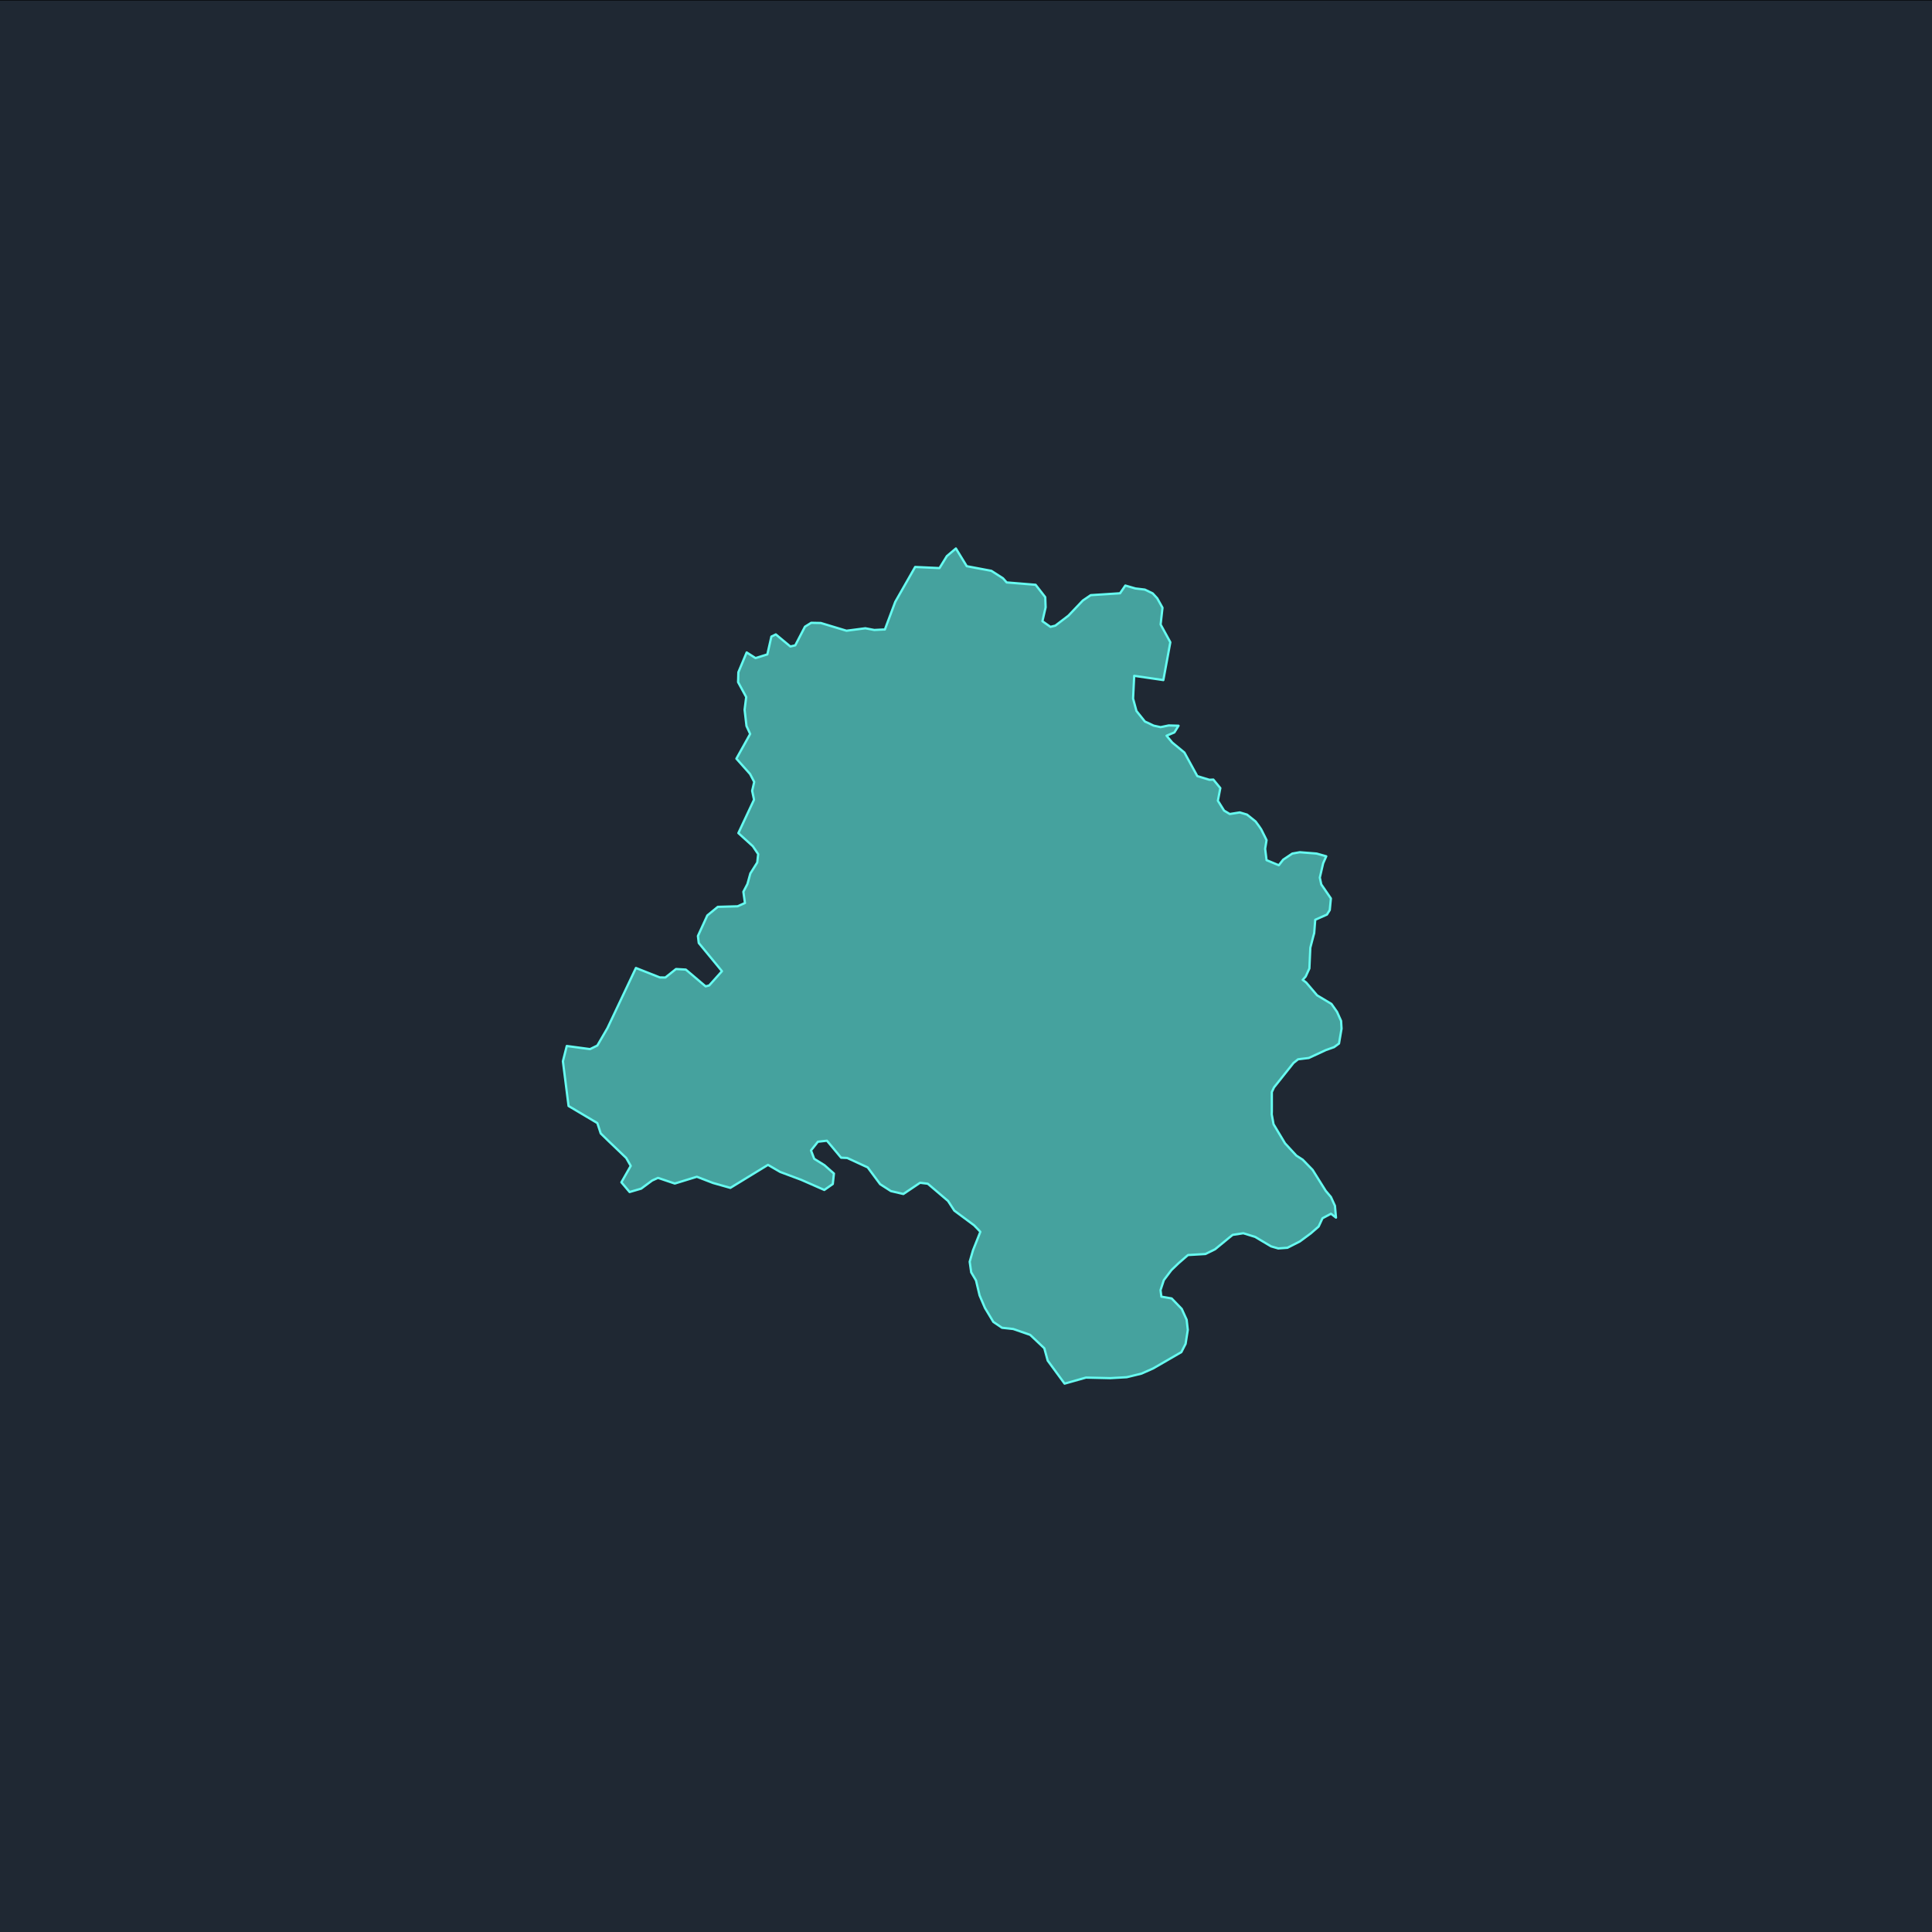
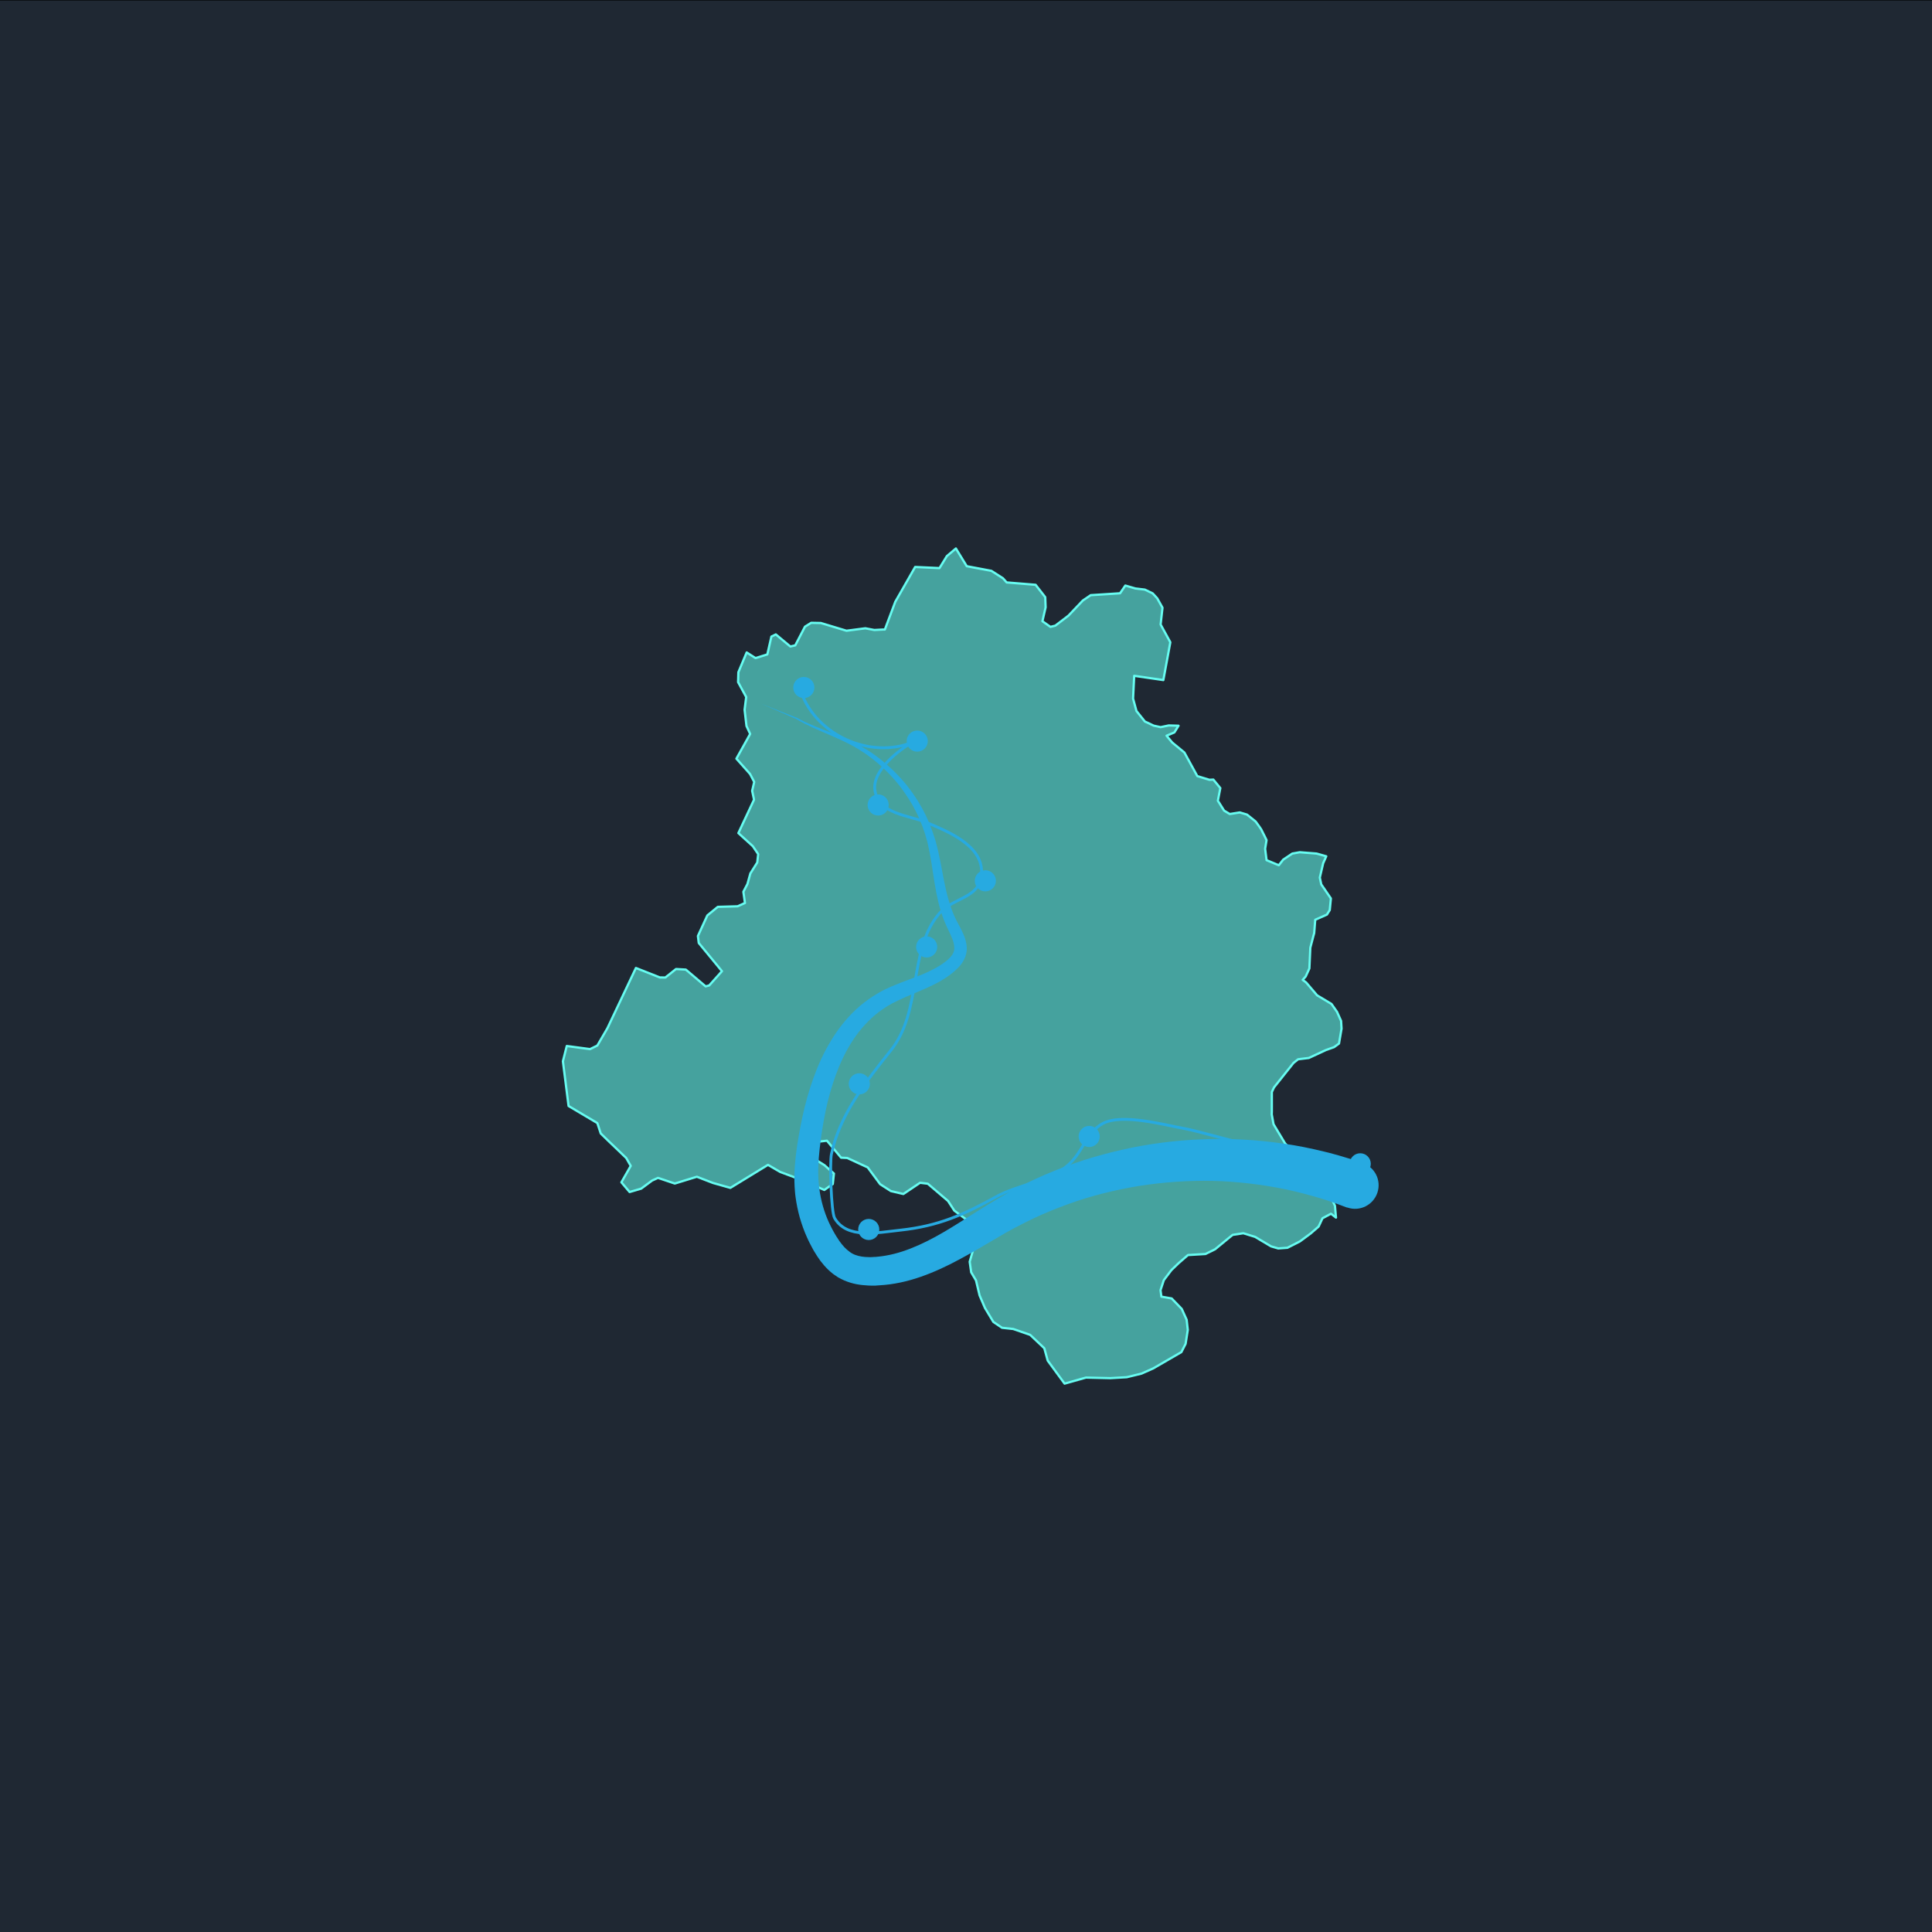
<svg xmlns="http://www.w3.org/2000/svg" version="1.1" id="Layer_1" x="0px" y="0px" width="2048px" height="2048px" viewBox="0 0 2048 2048" style="enable-background:new 0 0 2048 2048;" xml:space="preserve">
  <style type="text/css">
	.st0{fill:none;}
- 	.st1{fill:#1f2833;stroke:#000000;stroke-linecap:round;stroke-linejoin:round;stroke-miterlimit:10;}
- 	.st2{fill:#45a29e;stroke:#66fcf1;stroke-width:2.4;stroke-linecap:round;stroke-linejoin:round;stroke-miterlimit:10;}
- 	.st3{display:none;}
- 	
- 		.st4{display:inline;fill:#27AAE1;stroke:#27AAE1;stroke-width:2.4;stroke-linecap:round;stroke-linejoin:round;stroke-miterlimit:10;}
- 	.st5{display:inline;fill:none;stroke:#27AAE1;stroke-width:3;stroke-linecap:round;stroke-linejoin:round;stroke-miterlimit:10;}
+ 	.st1{fill:#1F2833;stroke:#000000;stroke-linecap:round;stroke-linejoin:round;stroke-miterlimit:10;}
+ 	.st2{fill:#45A29E;stroke:#66FCF1;stroke-width:2.4;stroke-linecap:round;stroke-linejoin:round;stroke-miterlimit:10;}
+ 	.st3{fill:#27AAE1;stroke:#27AAE1;stroke-width:2.4;stroke-linecap:round;stroke-linejoin:round;stroke-miterlimit:10;}
+ 	.st4{fill:#27AAE1;}
+ 	.st5{fill:none;stroke:#27AAE1;stroke-width:3;stroke-linecap:round;stroke-linejoin:round;stroke-miterlimit:10;}
</style>
  <g>
    <rect id="canvas_background" x="-1" y="-1" class="st0" width="582" height="402" />
  </g>
  <g>
    <rect id="XMLID_22_" x="-16" class="st1" width="2085" height="2064.5" />
    <path id="XMLID_19_" class="st2" d="M1348.2,1157.6l2.3-4.9l20.8-26.1l0.6-0.4l4.1-3.3l11.4-1.4l18.1-8.4l8.7-3.1l5.2-3.8l2.7-15.8   l-0.5-8.2l-4.3-9.6l-5.9-8.4l-8-4.8l-7.2-4.3l-11.6-13.6l-3.7-2.8l3.2-3.6l3.9-8.5l1-22l3.2-12.2l0.9-3.2l1.1-14.2l12.4-5.5l3-4.8   l1.2-12.3l-1.7-2.5l-8.5-12.4l-1.5-7v-0.4l3.5-15l3.3-7.4l-10.3-2.9l-17.8-1.4l-7.9,1.4l-9.7,6.5l-4.6,5.9l-13-5.4l-1.5-12.1   l1.5-9.1l-1.2-2.5l-4.5-9l-2.1-3.1l-3.8-5.2l-9.1-7.3l-7.7-2.3l-10.6,1.7l-6-3.6l-6.6-10.5l2.6-13.4l-7.4-9l-4.2,0.2l-12.8-3.9   l-13.7-25l-12.9-10.6l-6-7.2l8.3-3.5l4.4-7.1l-10.4-0.3l-8.6,1.8l-7.4-1.6l-6-2.9l-3.2-1.4l-0.1-0.1l-8.9-11.1l-3.6-13.2l1.2-24.1   l30.9,4.5l7.4-40.1l-10.3-18.8l2-17.8l-5.6-10l-4.8-5.2l-8.3-4l-10-1.2l-10.7-3.1l-5.6,8.2l-31.1,2l-8.4,5.7l-15.2,16l-13.9,10.6   l-5.2,1.3l-8.5-6l3.4-14.7L1108,633l-10.2-13.1l-30.7-2.5l-3.9-4.4l-12.3-7.9l-26.1-4.9l-11.5-18.8l-9.6,8.1l-7.8,12.7l-25.8-1.2   L949,638l-11,29.3h-1.5l-9.7,0.5l-9.5-1.8l-20,2.6l-27.2-8.2l-10.2-0.2l-6.6,4.1L843,684.1l-5.2,1.2l-15.4-12.8l-4.7,2.3l-4.3,18.9   l-12.5,3.9l-9.4-6l-8.8,21l-0.3,10.5l8.6,15.8l-1.4,11l-0.3,2.5l2,17.2l3.9,8.4l-6,10.8l-8.6,15.4l14.5,16.3l4.4,8.4l-2.2,9.4   l2,9.4l-16.6,35.4L798,897l5.7,8.4l-1,8.9l-7.3,11.6l-3.1,11.2l-4.3,8.2l1.5,10.7l0.2,1.2l-7.8,3.5l-21,0.6l-11.1,9.1l-10,21.8   l0.9,7.4l24.6,29.9l-13.5,15.1l-3.8,1l-21-17.8l-10.4-0.6l-11.3,9l-5.9-0.1l-25.3-10l-30.2,63.8l-10.7,18.4l-7.7,3.8l-24.7-3.3   l-4.1,16.2l6,47.4l30.5,18.1l3.6,11l8,7.8l19,18.2l4.8,8.4l-9.9,17.4l8.7,10.3l12.3-3.6l11.6-8.6l6.2-2.8l17.8,6l23.4-7.2l17.1,6.6   l18.4,5.2l39.9-24.4l12.9,7.5l22.2,8.3l24.6,10.8l9-6.3l1.2-11.1l-10.1-8.9l-10.8-6.7l-3.4-8.9l7.3-9.2l7.8-0.9l1.8-0.2l15,18   l6.5,0.3l21.7,10l13.2,17.8l11.4,7.3l13.2,3.1l17.7-11.9l8.2,1l20.9,17.8l0.5,0.4l6.7,10.3l21,15.6l5.9,6.1l0.7,0.8l-7.8,19.6   l-3.5,12.1l1.6,11.2l5.1,8.6l3.8,15.9l5.7,13.3l8.9,14.8l9.2,6.2l11.9,1.3l17.9,6.2l15,14.2l3.6,13.1l17.9,24.4l22.7-6.4l25.7,0.6   l17.5-1l15.6-3.8l12.4-5.5l29.9-17.3l4.5-8.8l2.3-14.7l-1.2-10.8l-5.2-11.5l-10.7-11.1l-10.9-1.9l-0.9-6.9l0.3-0.9l3.2-9.7l7.4-9.8   l0.9-1.1l7.3-7l10-8.7l18.5-1.1l10.2-5l15.2-12.5l3.5-2.8l11.3-1.7l12.6,3.9l8,4.8l8.8,5.2l7.6,2.2l9.7-0.7l13.2-6.7l11.5-8.5   l8.4-7.3l4.1-8.8l9-4.8l5.3,4.1l-1.1-12.5l-4.3-9.4l-5.5-6.5l-7.9-12.6l-6-9.6l-10.5-10.8l-6.7-4.3l-12-13l-12.2-20.3l-1.9-10.4   l0.1-3.4L1348.2,1157.6L1348.2,1157.6z" />
-     <g id="points" class="st3">
-       <circle id="DTU" class="st4" cx="852.1" cy="728.8" r="10" />
-       <circle id="Noida" class="st4" cx="1441.9" cy="1233.7" r="10" />
-       <circle id="Saket" class="st4" cx="1154.6" cy="1204.7" r="10" />
-       <circle id="Gurgoan" class="st4" cx="920.9" cy="1303.3" r="10" />
-       <circle id="HKV" class="st4" cx="910.9" cy="1148.9" r="10" />
-       <circle id="South_Ex" class="st4" cx="982.3" cy="1003.8" r="10" />
-       <circle id="JLN" class="st4" cx="1044.5" cy="933.7" r="10" />
-       <circle id="Parliament_Street" class="st4" cx="930.9" cy="853.3" r="10" />
-       <circle id="CP" class="st4" cx="972.3" cy="785.6" r="10" />
+     <g id="points">
+       <circle id="DTU" class="st3" cx="852.1" cy="728.8" r="10" />
+       <circle id="Noida" class="st3" cx="1441.9" cy="1233.7" r="10" />
+       <circle id="Saket" class="st3" cx="1154.6" cy="1204.7" r="10" />
+       <circle id="Gurgoan" class="st3" cx="920.9" cy="1303.3" r="10" />
+       <circle id="HKV" class="st3" cx="910.9" cy="1148.9" r="10" />
+       <circle id="South_Ex" class="st3" cx="982.3" cy="1003.8" r="10" />
+       <circle id="JLN" class="st3" cx="1044.5" cy="933.7" r="10" />
+       <circle id="Parliament_Street" class="st3" cx="930.9" cy="853.3" r="10" />
+       <circle id="CP" class="st3" cx="972.3" cy="785.6" r="10" />
    </g>
-     <g id="camera-path" class="st3">
-       <path class="st5" d="M1435.8,1256.3c-119.5-44.3-258.3-33.1-369.2,29.7c-44.6,25.3-87.8,59.3-139,61.7    c-10.5,0.5-21.4-0.5-30.7-5.5c-9.7-5.2-16.8-14.2-22.4-23.7c-11.9-19.8-18.7-42.6-19.8-65.7c-0.7-14.9,1-29.8,3.2-44.6    c8.5-57.9,28.6-120.7,79.6-149.4c22.9-12.9,50.4-17.8,70.3-34.9c4-3.4,7.7-7.5,9.3-12.4c3.7-11-3.5-22.3-8.6-32.7    C995.2,951.7,995,920.2,987,891c-12.2-43.9-43.3-82.1-83.8-102.8c-19.2-9.9-40.3-15.9-59.1-26.7c-15.5-8.9-30.4-23.7-29.3-41.6" />
+     <g id="camera-path">
+       <g>
+         <path class="st4" d="M1427.4,1279.9l-9.6-3.6c-1.7-0.6-3.1-1.1-4.5-1.6l-4.4-1.5c-2.9-1-6-2-9.1-2.9l-4.6-1.4l-4.6-1.3     c-12.4-3.5-25-6.5-37.7-8.8c-12.7-2.3-25.6-4.1-38.5-5.3c-3.2-0.3-6.5-0.6-9.7-0.8l-9.7-0.6l-9.7-0.3c-3.2-0.1-6.5-0.1-9.7-0.1     c-26,0.1-52,2.4-77.7,7.1c-12.8,2.4-25.5,5.3-38.1,8.8c-12.6,3.5-25,7.7-37.1,12.4c-12.2,4.7-24.2,9.9-35.8,15.8     c-2.9,1.4-5.8,3-8.7,4.5l-2.2,1.1l-0.3,0.1c-0.2,0.1,0,0-0.1,0.1l-0.6,0.3l-1.1,0.6l-4.5,2.5l-2.2,1.2l-2.1,1.2l-4.3,2.5     l-8.7,5.1c-11.7,6.9-23.7,14-36.2,20.6c-12.5,6.7-25.6,12.9-39.7,17.8c-14,4.9-28.9,8.3-44.2,9.1l-2.9,0.2l-0.8,0.1l-0.6,0     l-1.3,0c-1,0-2.1,0-3.1,0c-1,0-2,0-3-0.1c-4-0.2-8.2-0.6-12.4-1.4c-4.2-0.8-8.5-2.1-12.8-3.9c-2.1-0.9-4.2-2-6.2-3.1l-0.6-0.3     l-0.3-0.2l-0.4-0.3l-1.6-1.1c-0.6-0.4-1-0.7-1.5-1l-1.4-1c-3.6-2.8-6.7-5.8-9.5-9c-2.8-3.2-5.2-6.4-7.3-9.7     c-1.1-1.7-2.1-3.3-3.1-5l-0.8-1.3l-0.6-1.1l-1.2-2.2c-0.9-1.6-1.8-3.5-2.7-5.2c-0.8-1.7-1.7-3.4-2.4-5.1     c-3.1-6.8-5.6-13.9-7.7-21.1c-2-7.2-3.5-14.5-4.5-21.9c-0.3-1.8-0.4-3.7-0.6-5.5c-0.2-1.9-0.3-3.7-0.4-5.6     c-0.1-1.9-0.2-3.7-0.2-5.6c0-1.6,0-3.7,0-5.5c0.1-7.4,0.7-14.6,1.5-21.7c0.8-7.1,1.9-14,3.1-20.9c0.6-3.3,1.2-6.9,1.9-10.3     c0.7-3.4,1.4-6.9,2.1-10.3c3-13.7,6.8-27.4,11.6-40.7c4.8-13.4,10.7-26.5,18.2-38.9c7.4-12.4,16.4-24,27.2-34     c5.4-5,11.2-9.5,17.4-13.5c1.6-1,3.1-2,4.7-2.9l2.4-1.4l1.2-0.7l1.3-0.7l2.3-1.2l1.2-0.6l1.3-0.6c1.7-0.8,3.4-1.6,5-2.3     c13.1-5.7,26.1-9.7,38-15.1c5.9-2.7,11.6-5.7,16.7-9.2c1.3-0.9,2.5-1.9,3.7-2.8c1.3-1,2.3-1.9,3.3-2.9c2-2,3.5-4,4.4-6l0.1-0.4     l0.1-0.2c-0.2,0.6,0,0,0,0l0.4-1.2l0.2-0.6l0-0.3c0-0.2,0.1-0.4,0.1-0.6c0-0.5,0.1-1.1,0.1-1.7c0-0.6,0-1.2-0.1-1.8     c-0.2-2.5-1-5.3-2.1-8.1c-1.1-2.9-2.5-5.8-4-8.9l-2.3-4.9l-2-4.7c-2.8-6.9-4.8-13.6-6.5-20.5c-1.6-6.8-2.9-13.7-4-20.5     c-2.2-13.6-3.9-27.1-6.9-40.1l-0.6-2.4l-0.1-0.6l-0.1-0.3c0,0.2,0-0.1,0-0.2l-0.4-1.2l-1.4-4.9c-0.4-1.7-1-3.2-1.5-4.7l-1.6-4.7     l-1.9-4.6c-0.6-1.5-1.2-3.1-1.9-4.6c-1.4-3-2.7-6.1-4.4-9l-2.3-4.4l-2.6-4.3c-1.7-2.9-3.6-5.6-5.4-8.4c-0.9-1.4-1.9-2.7-2.9-4.1     l-3-4l-3.2-3.9c-1.1-1.3-2.1-2.6-3.3-3.8c-8.9-10-19-19-30.1-26.6l-4.2-2.7c-1.4-0.9-2.8-1.9-4.3-2.7c-2.9-1.7-5.8-3.4-8.9-4.9     c-6-3.1-12.2-5.8-18.5-8.6c-12.5-5.4-25.3-10.6-37.1-17.6l0.1,0L807,746l37.4,14.8l0.1,0l0,0c11.9,6.5,24.7,11.2,37.5,16.2     c6.4,2.5,12.7,5,19,8c3.1,1.4,6.2,3.1,9.2,4.7c1.6,0.8,3,1.7,4.5,2.6l4.5,2.6c11.7,7.4,22.5,16.3,32.1,26.3     c1.2,1.2,2.4,2.5,3.5,3.8l3.5,3.9l3.3,4.1c1.1,1.4,2.2,2.7,3.2,4.1c2,2.8,4.1,5.6,6,8.6l2.8,4.4l2.6,4.5c1.8,3,3.3,6.1,4.9,9.2     c0.8,1.5,1.5,3.2,2.2,4.8l2.1,4.8l1.9,5c0.6,1.7,1.3,3.3,1.8,4.9l1.6,4.9l0.4,1.2l0.1,0.4l0.1,0.3l0.2,0.6l0.7,2.5     c3.7,13.5,5.9,27.1,8.5,40.4c1.3,6.6,2.8,13.2,4.6,19.5c1.8,6.3,3.9,12.6,6.5,18.3l2.2,4.6l2.3,4.3c1.6,3,3.3,6.2,4.8,9.6     c1.5,3.4,2.8,7.3,3.4,11.5c0.2,1,0.2,2.2,0.3,3.3c0,0.5,0,1.1,0,1.7c0,0.6,0,1.1-0.1,1.7c-0.1,0.6-0.2,1.3-0.3,1.9l-0.2,1     l-0.2,0.6l-0.3,1.2c-0.1,0.2,0.1-0.1-0.2,0.6l-0.1,0.4l-0.3,0.8c-1.7,4.4-4.3,7.9-7,10.8c-1.4,1.4-2.9,2.9-4.2,4     c-1.4,1.2-2.8,2.4-4.3,3.5c-5.9,4.5-12.3,8.2-18.7,11.3c-12.8,6.3-25.8,10.9-37.5,16.6c-1.5,0.7-2.8,1.4-4.2,2.1l-1,0.5     c-0.3,0.2-0.7,0.4-1.1,0.6l-2.2,1.3l-1,0.5l-1,0.6l-2,1.3c-1.4,0.8-2.6,1.7-3.9,2.6c-5.2,3.6-10,7.7-14.5,12.2     c-9,8.9-16.5,19.4-22.7,30.7c-6.2,11.3-11.1,23.4-15.1,35.9c-4,12.5-7.1,25.3-9.4,38.4c-0.6,3.3-1.1,6.5-1.7,9.8     c-0.5,3.3-1,6.4-1.4,9.9c-0.9,6.7-1.7,13.3-2.2,19.7c-0.5,6.5-0.8,12.9-0.6,19.2c0,1.6,0.1,2.9,0.2,4.7c0.1,1.5,0.2,3.1,0.4,4.6     c0.2,1.5,0.3,3.1,0.5,4.6c0.2,1.5,0.4,3.1,0.7,4.6c1,6.1,2.5,12.2,4.4,18.1c1.9,5.9,4.2,11.6,7,17.1c0.7,1.4,1.4,2.7,2.1,4.1     c0.7,1.3,1.4,2.5,2.2,3.9l1.3,2.2l0.7,1.1l0.6,0.9c0.8,1.3,1.6,2.5,2.4,3.7c1.7,2.3,3.4,4.5,5.2,6.4c1.8,1.9,3.7,3.5,5.6,4.9     l0.7,0.5c0.2,0.2,0.5,0.3,0.6,0.4c0.2,0.1,0.3,0.2,0.5,0.3l0.1,0.1l0.3,0.2l0.6,0.3c1,0.6,2,1,3,1.4c2.1,0.8,4.4,1.4,6.9,1.8     c2.5,0.4,5.2,0.6,7.9,0.6c0.7,0,1.4,0,2.1,0c0.7,0,1.3-0.1,2-0.1l1.3-0.1l0.6,0c-0.2,0,0.1,0,0.2,0l0.3,0l2.2-0.2     c12-1.1,23.8-4.2,35.4-8.8c11.6-4.5,23.1-10.4,34.4-17c11.4-6.6,22.6-13.9,34.2-21.2l8.8-5.5l4.5-2.8l2.3-1.4l2.2-1.3l4.4-2.6     l1.1-0.7l0.5-0.3l0.7-0.4l2.3-1.3c3.1-1.8,6.2-3.6,9.3-5.3c12.5-6.9,25.3-13,38.4-18.7c13.1-5.6,26.5-10.6,40-15     c13.6-4.3,27.4-8.1,41.3-11.2c27.9-6.3,56.3-9.9,85-11c3.6-0.1,7.2-0.3,10.7-0.3l10.7-0.1l10.8,0.2c3.6,0.1,7.2,0.3,10.8,0.5     c14.3,0.8,28.6,2.2,42.9,4.3c14.2,2,28.4,4.9,42.4,8.3l5.3,1.3l5.2,1.4c3.5,1,6.9,1.8,10.5,3l5.3,1.6c1.8,0.5,3.6,1.1,5.2,1.6     l9.7,3.2c13.1,4.4,20.2,18.5,15.8,31.6c-4.4,13.1-18.5,20.2-31.6,15.8C1428.1,1280.1,1427.7,1280,1427.4,1279.9z" />
+       </g>
    </g>
-     <g id="trail-path" class="st3">
+     <g id="trail-path">
      <path id="XMLID_10_" class="st5" d="M1446.9,1233.1c-7.8,15.6-167.8-32.6-190.4-36.6c-21.5-3.8-66.8-16.5-87.4-5.6    c-18.4,9.8-21.5,32.8-39.8,46.5c-21.4,16-50.5,18.5-73.7,31.4c-34.1,18.8-60.4,30.8-101.1,35.2c-25.1,2.7-56.8,9.6-69.8-12.8    c-3.7-6.4-5.2-58.9-3.4-67.6c8.6-41.7,36.8-77.4,63.1-110.3c33.4-41.8,18.2-105.3,50.6-144.2c16-19.2,46.2-16.1,45.5-46    c-0.7-28-37.1-42.2-58.3-51.2c-18.5-7.8-51.3-8.7-54.8-34.5c-2.8-20.5,25.1-42.2,39.9-50.6c-44.5,18.1-101.5-7.2-117.8-52.5" />
    </g>
  </g>
</svg>
